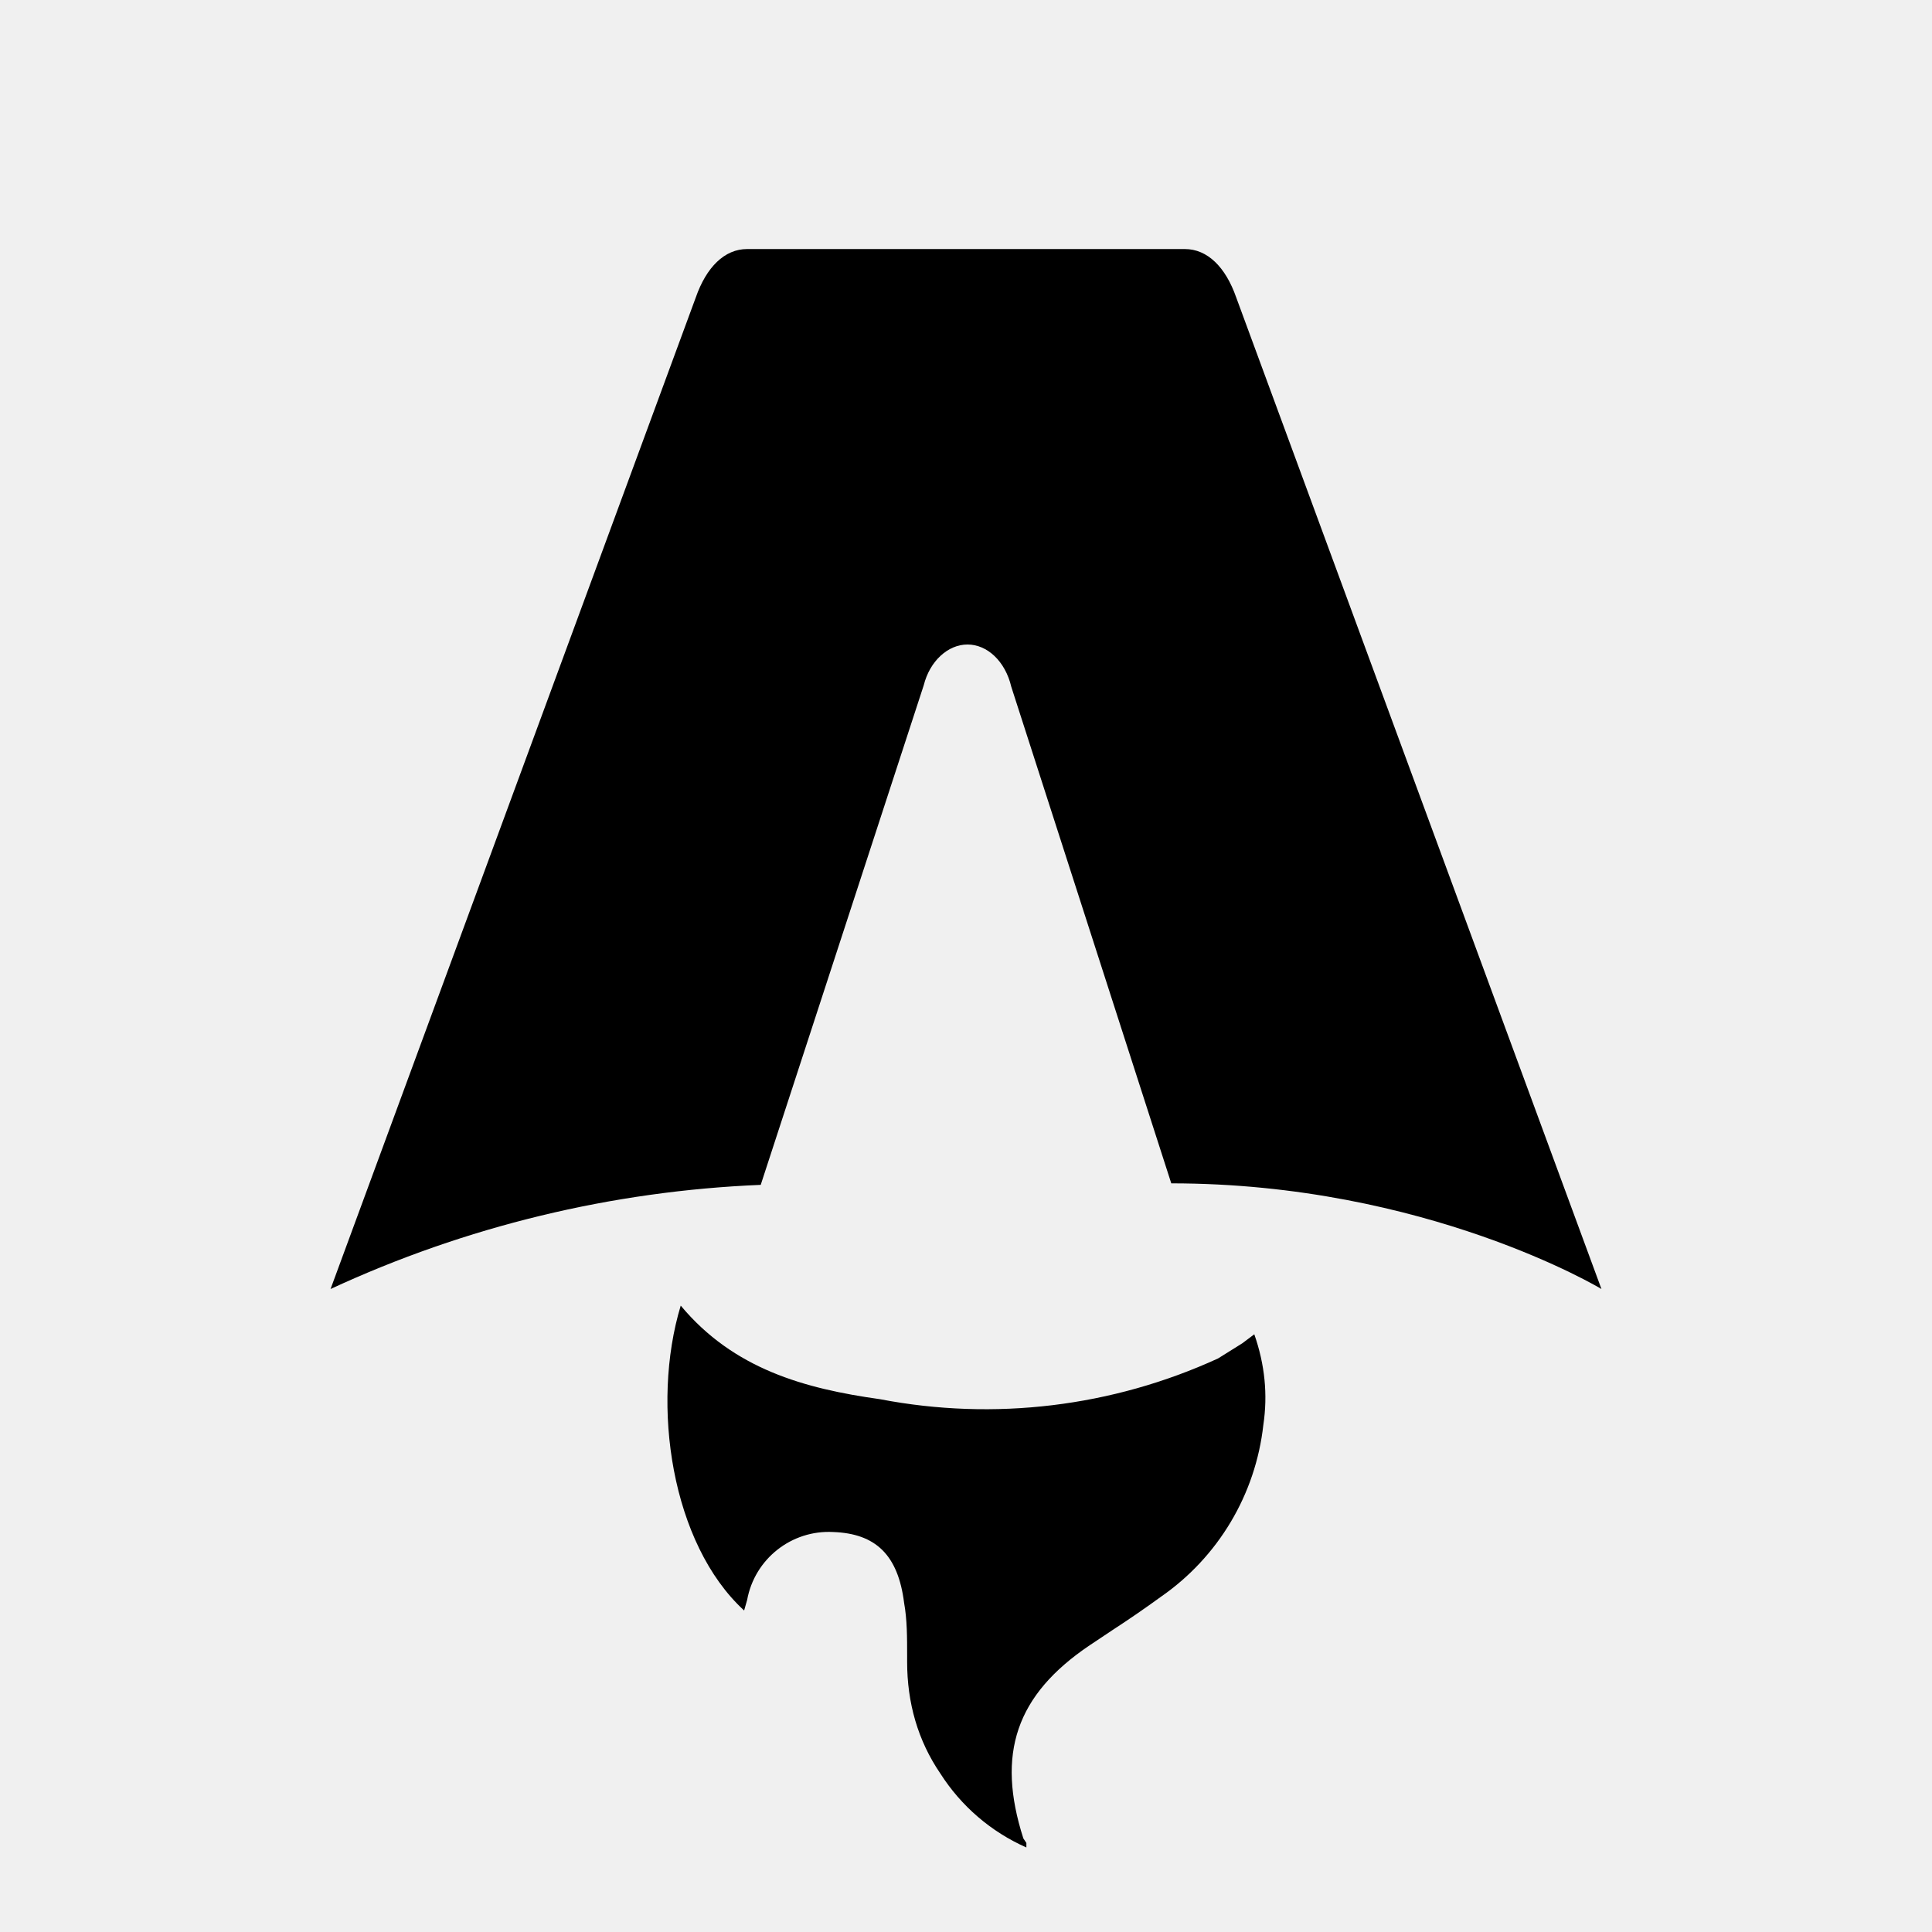
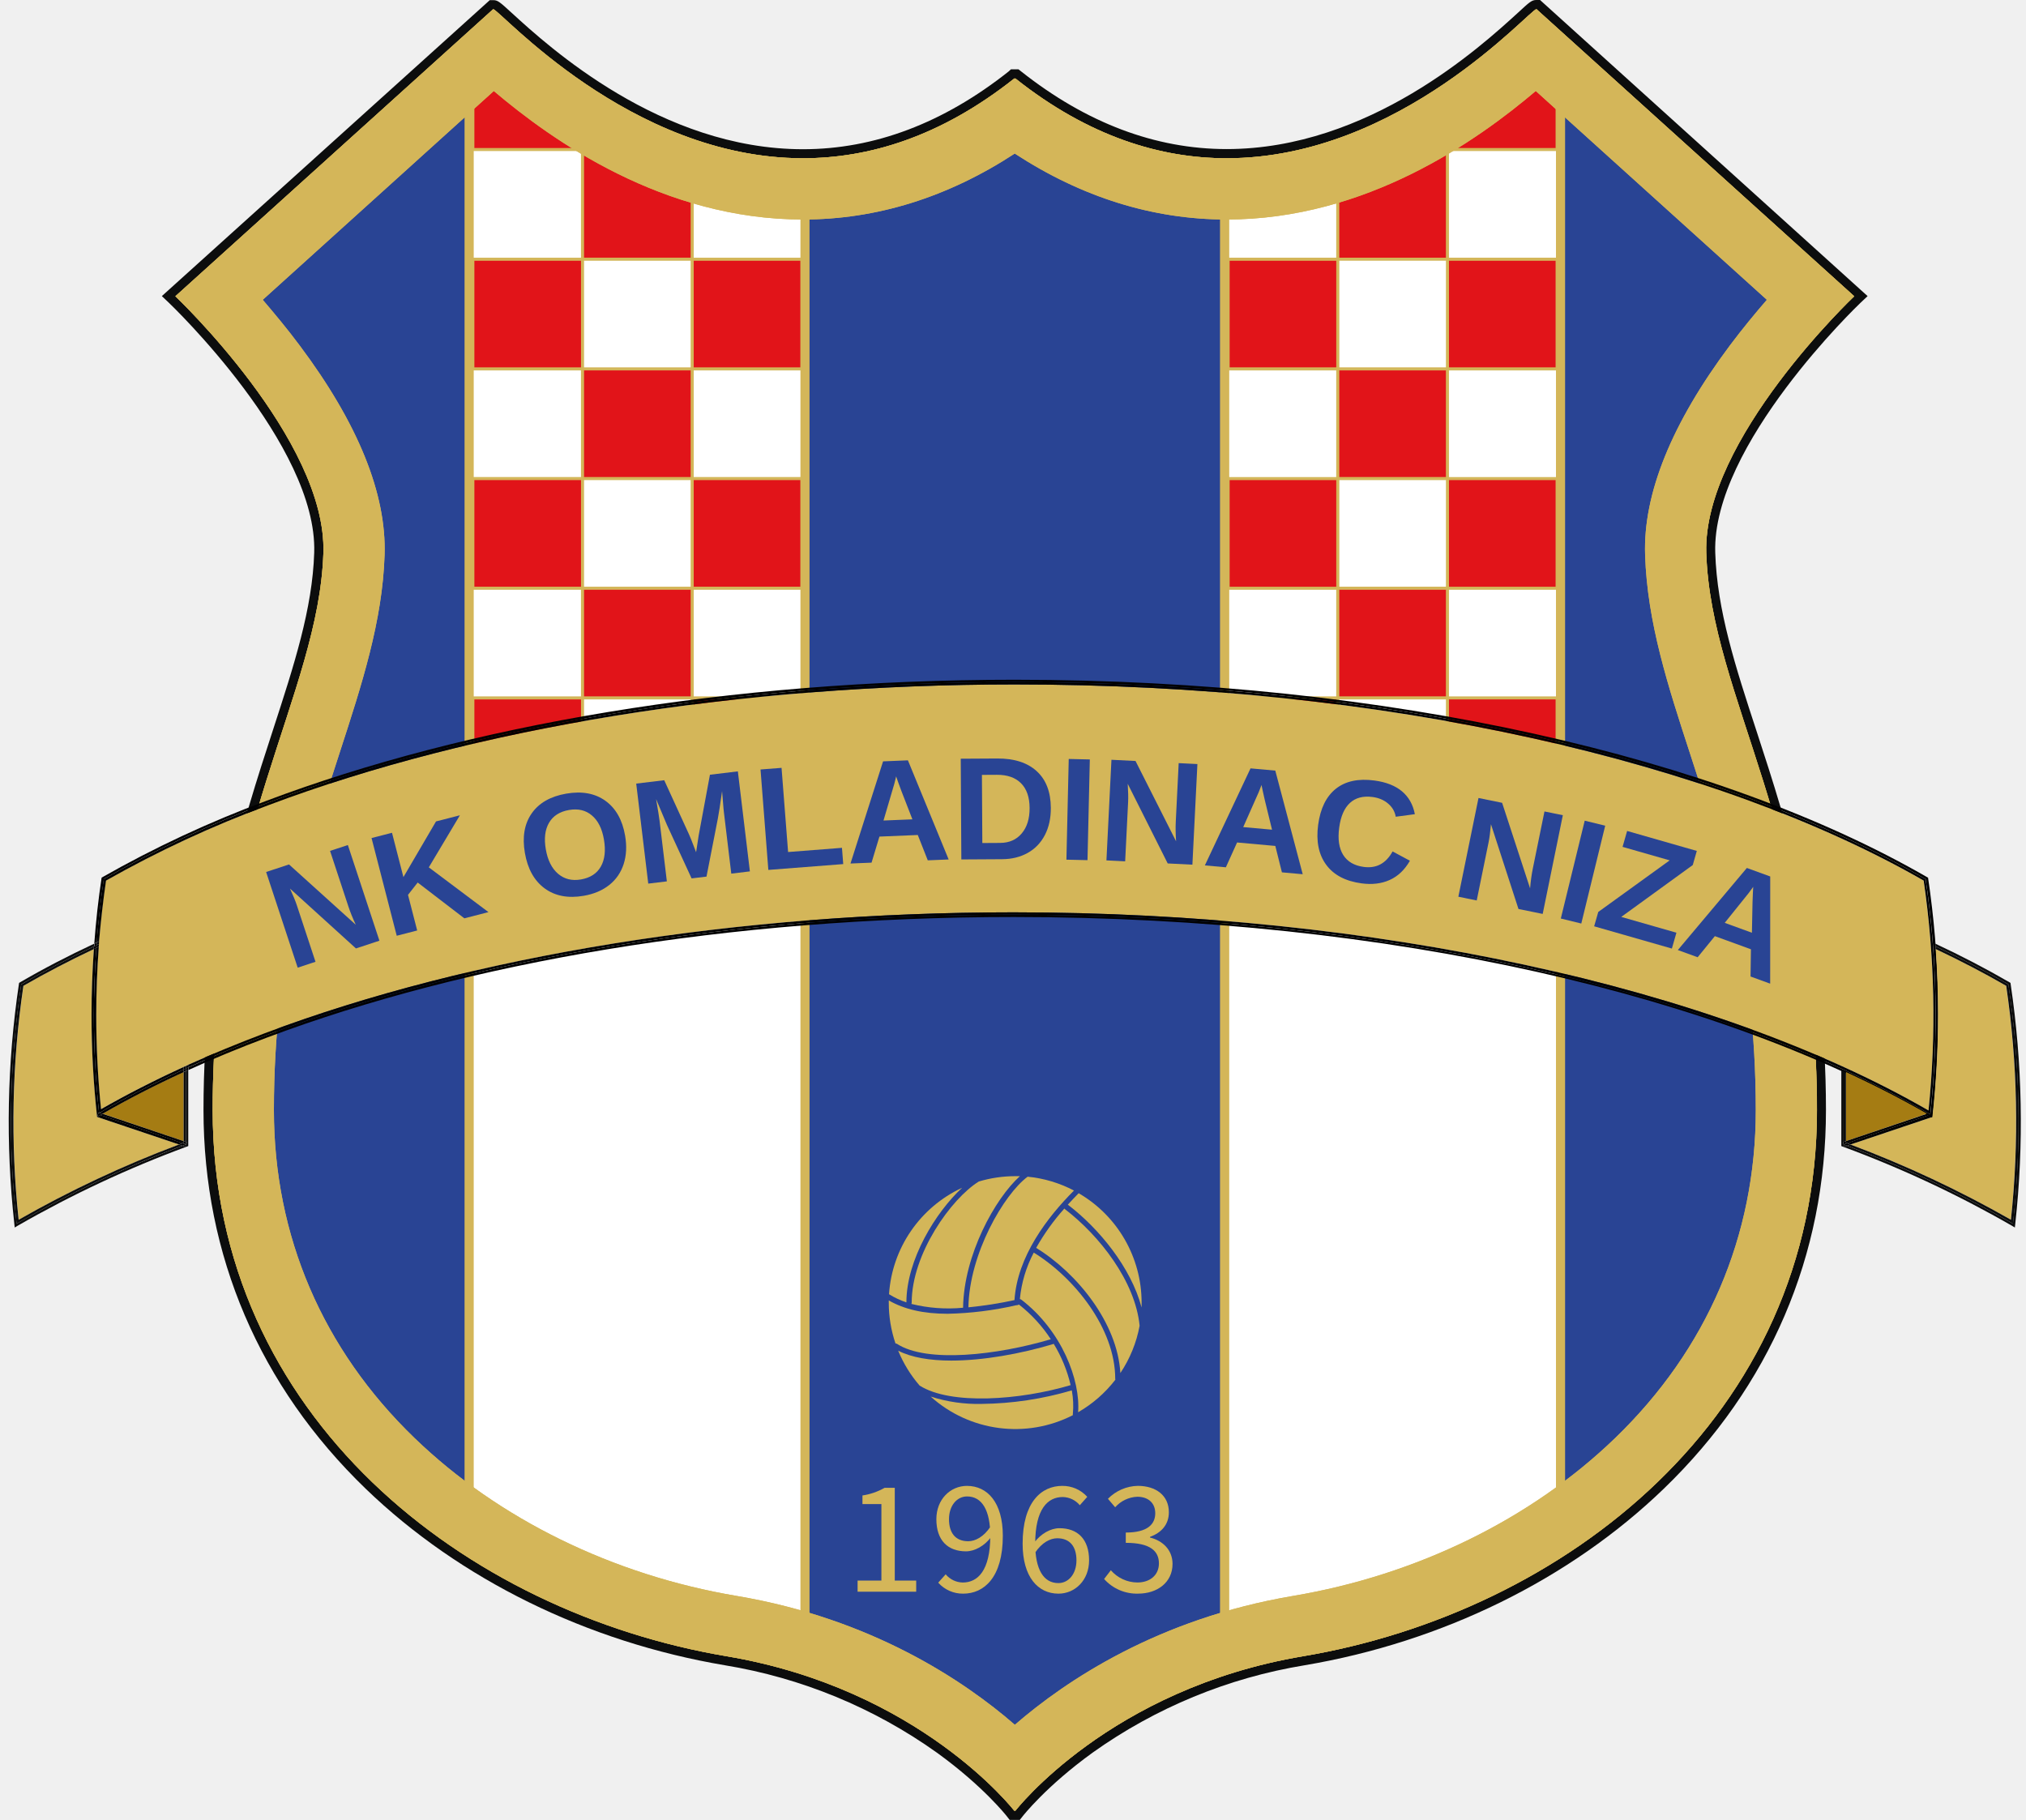
- <svg xmlns="http://www.w3.org/2000/svg" fill="none" viewBox="0 0 128 128">
-   <path d="M50.4 78.5a75.1 75.1 0 0 0-28.5 6.9l24.2-65.7c.7-2 1.9-3.2 3.4-3.2h29c1.5 0 2.7 1.2 3.4 3.2l24.2 65.7s-11.6-7-28.5-7L67 45.5c-.4-1.7-1.6-2.8-2.9-2.8-1.3 0-2.5 1.1-2.9 2.7L50.4 78.5Zm-1.1 28.2Zm-4.2-20.2c-2 6.6-.6 15.8 4.2 20.2a17.5 17.5 0 0 1 .2-.7 5.5 5.5 0 0 1 5.7-4.5c2.8.1 4.3 1.5 4.7 4.7.2 1.1.2 2.3.2 3.5v.4c0 2.7.7 5.2 2.2 7.4a13 13 0 0 0 5.7 4.9v-.3l-.2-.3c-1.8-5.6-.5-9.5 4.4-12.8l1.5-1a73 73 0 0 0 3.2-2.2 16 16 0 0 0 6.8-11.4c.3-2 .1-4-.6-6l-.8.6-1.6 1a37 37 0 0 1-22.4 2.7c-5-.7-9.7-2-13.2-6.2Z" />
-   <style>
-         path { fill: #000; }
-         @media (prefers-color-scheme: dark) {
-             path { fill: #FFF; }
-         }
-     </style>
+ <svg xmlns="http://www.w3.org/2000/svg" id="Layer_1" data-name="Layer 1" viewBox="0 0 662.07 594.76">
+   <defs>
+     <style>.cls-1{fill:#d4b659;}.cls-2{fill:#0c0d0d;}.cls-3,.cls-7,.cls-9{fill:#294494;}.cls-3{stroke:#fff;}.cls-3,.cls-5{stroke-miterlimit:10;}.cls-4{fill:#fff;}.cls-5{fill:#e11419;stroke:#d3b659;}.cls-6{fill:#010101;}.cls-8{fill:#a57c13;}.cls-9{font-size:47.84px;font-family:Arial-BoldMT, Arial;font-weight:700;}.cls-10{fill:#d3b659;}</style>
+   </defs>
+   <path class="cls-1" d="M410.09,706.91l-.45-.59c-.3-.39-31.17-39.5-93.06-49.92-44.71-7.54-86.13-27.89-116.61-57.3-34.39-33.18-52.57-75.61-52.57-122.68,0-54.25,12.55-92.81,22.64-123.81,7-21.33,13-39.76,13.54-58.31,1.15-35.87-47.42-82.28-47.91-82.75l-1.17-1.11L240,115.15h.56c.94,0,1.57.58,5,3.76,12.16,11.12,49.14,45,96.23,45,23.64,0,46.56-8.66,68.12-25.73l.41-.33h1.43l.41.33c21.56,17.07,44.48,25.73,68.12,25.73,47.07,0,84.06-33.84,96.21-45,3.49-3.18,4.11-3.76,5-3.76h.58l105.46,95.3-1.18,1.11c-.49.47-49,46.88-47.9,82.75.6,19,6.65,37.54,13.66,59,10,30.75,22.52,69,22.52,123.12,0,47.07-18.18,89.5-52.57,122.68-30.49,29.41-71.9,49.76-116.62,57.3-61.95,10.43-92.75,49.53-93,49.92l-.45.59Z" transform="translate(-79.4 -113.64)" />
+   <path class="cls-2" d="M581.51,116.64h0l103.83,93.82S635.79,257.37,637,294.34c1.51,47.28,36.18,91.29,36.18,182.08,0,100.58-83,164.19-167.93,178.5-63.25,10.65-94,50.48-94,50.48h-.39s-30.75-39.83-94-50.48C231.88,640.61,148.9,577,148.9,476.42c0-90.7,34.7-135.67,36.18-182.08,1.18-37-48.38-83.88-48.38-83.88l103.83-93.82h0c2.07,0,44.46,48.72,101.24,48.72,21.43,0,44.9-6.93,69.05-26.06h.39c24.14,19.12,47.62,26.06,69,26.06,56.78,0,99.16-48.72,101.24-48.72m1.16-3h-1.16c-1.5,0-2.19.64-6,4.16-12.05,11-48.71,44.56-95.2,44.56-23.29,0-45.9-8.55-67.19-25.41l-.82-.65h-2.48L409,137c-21.28,16.86-43.89,25.41-67.18,25.41-46.5,0-83.17-33.55-95.21-44.57-3.84-3.51-4.54-4.15-6-4.15h-1.16l-.86.78L134.69,208.24l-2.4,2.17,2.35,2.23c.49.46,48.56,46.42,47.44,81.61-.58,18.34-6.55,36.67-13.46,57.9-10.13,31.09-22.72,69.79-22.72,124.27,0,47.49,18.33,90.28,53,123.76,30.71,29.62,72.4,50.11,117.41,57.7a165.41,165.41,0,0,1,69.26,28.56c15.13,10.92,22.79,20.7,22.86,20.8l.9,1.16h3.34l.91-1.16c.07-.1,7.72-9.88,22.86-20.8a165.42,165.42,0,0,1,69.25-28.56c45-7.59,86.71-28.08,117.41-57.7,34.69-33.48,53-76.27,53-123.76,0-54.34-12.53-92.73-22.6-123.58-7-21.35-13-39.79-13.58-58.59-1.13-35.22,46.95-81.15,47.43-81.61l2.36-2.23-2.41-2.17L583.53,114.42l-.86-.78Z" transform="translate(-79.4 -113.64)" />
+   <polygon class="cls-3" points="68.88 94.83 163.02 13.03 228.61 60.1 294.97 53.93 335.87 39.27 356.7 53.93 410.72 59.33 467.05 40.04 503.31 13.03 594.37 94.83 558.1 143.44 547.3 182.02 567.36 249.15 586.65 347.92 580.48 413.51 543.44 468.3 497.14 511.51 440.81 529.26 386.03 543.92 335.1 575.56 321.21 568.61 283.4 547.01 213.95 528.49 147.59 499.17 103.61 455.18 76.6 383.42 78.14 321.69 88.94 271.53 106.69 216.75 115.18 174.3 93.57 126.46 68.88 94.83" />
+   <path class="cls-4" d="M302.28,636.56l-.13,0L258,625.25l-25.33-15.64V133l57.37,30.42a1.23,1.23,0,0,0,.49.16l51.9,7.58V650.76Z" transform="translate(-79.4 -113.64)" />
+   <path class="cls-1" d="M234.18,135.52l55.17,29.25a3,3,0,0,0,1,.32l50.62,7.39V648.64l-38.16-13.49-.26-.08-43.91-11.21-24.43-15.09V135.52m-3-5V610.44l26.24,16.21L301.78,638l42.16,14.9v-483l-53.19-7.77-59.57-31.59Z" transform="translate(-79.4 -113.64)" />
+   <path class="cls-4" d="M479.6,171.18l51.91-7.58a1.28,1.28,0,0,0,.51-.17l57.35-31.89V609.61L564,625.26l-40.68,11.8L479.6,650.84Z" transform="translate(-79.4 -113.64)" />
+   <path class="cls-1" d="M587.87,134.09V608.77L563.4,623.88l-40.48,11.74-.07,0L481.1,648.79V172.48l50.63-7.39a2.81,2.81,0,0,0,1-.35l55.12-30.65m3-5.1-59.58,33.13-53.19,7.77v483l45.65-14.38,40.88-11.85,26.24-16.21V129Z" transform="translate(-79.4 -113.64)" />
+   <path class="cls-4" d="M244.45,393c-1.94-13.49,4.31-22.74,14.89-24.26s19.17,5.63,21.1,19.1-4.27,23-14.84,24.56S246.38,406.5,244.45,393Zm30.46-4.37c-1.5-10.49-7.38-16.25-14.9-15.17s-11.53,8.26-10,18.75,7.42,16.55,14.94,15.48S276.41,399.13,274.91,388.64Z" transform="translate(-79.4 -113.64)" />
+   <path class="cls-4" d="M294.58,375.75l4.37-.5,1,4.48.17,0c2.4-3.27,5.4-6,9.13-6.43,4.78-.56,7.61,1.44,9.33,5,2.84-3.89,5.83-6.71,9.63-7.15,6.44-.74,10,3.16,10.94,11.14l2.29,19.83-5.3.61-2.21-19.15c-.67-5.83-2.8-8.11-6.78-7.65-2.43.28-4.77,2.16-7.29,5.71l2.61,22.67-5.29.61L315,385.71c-.68-5.83-2.81-8.11-6.79-7.65-2.34.27-4.76,2.16-7.29,5.71l2.62,22.67-5.3.61Z" transform="translate(-79.4 -113.64)" />
+   <path class="cls-4" d="M357.17,394.42l-3.24-39.72,5.31-.43,3.27,40.1c.13,1.63.89,2.22,1.67,2.15a4.23,4.23,0,0,0,1.15-.22l1.05,4a8.53,8.53,0,0,1-3,.74C359.38,401.37,357.54,399,357.17,394.42Z" transform="translate(-79.4 -113.64)" />
+   <path class="cls-4" d="M377.9,390.92c-.26-6.86,5.53-10.51,18.9-12.47-.17-4.05-1.66-7.91-6.8-7.71-3.64.13-6.86,2-9.26,3.72l-2.23-3.57a23.06,23.06,0,0,1,12.22-4.57c7.68-.29,11.12,4.69,11.42,12.53l.72,19.32-4.4.16-.59-3.74h-.18c-2.91,2.61-6.33,4.79-10.24,4.93C382.19,399.72,378.11,396.6,377.9,390.92Zm19.35-.23-.32-8.75c-10.51,1.67-14,4.38-13.83,8.41.14,3.58,2.62,4.94,5.71,4.82S394.31,393.49,397.25,390.69Z" transform="translate(-79.4 -113.64)" />
+   <path class="cls-4" d="M416.92,382.53c.52-10.21,7.29-16.22,14.46-15.85,3.66.19,6,1.69,8.63,4.1l.05-5.41.63-12.12,5.32.27-2.37,46.11-4.4-.22-.26-3.74h-.17c-2.58,2.32-6,4.19-9.78,4C421.17,399.26,416.38,393,416.92,382.53Zm21.81,8.83.85-16.49c-2.57-2.53-4.94-3.53-7.51-3.67-5-.25-9.28,4.39-9.65,11.56-.39,7.55,2.5,12.2,8,12.48C433.35,395.39,435.94,394.1,438.73,391.36Z" transform="translate(-79.4 -113.64)" />
+   <path class="cls-4" d="M463.08,369.64l5.31.47-2.75,31.39-5.31-.47Zm-.1-10a3.69,3.69,0,0,1,7.33.65,3.69,3.69,0,0,1-7.33-.65Z" transform="translate(-79.4 -113.64)" />
+   <path class="cls-4" d="M485.86,371.76l4.38.48-.05,4.56.18,0c3.3-2.6,6.79-4.6,11.08-4.13,6.6.73,9.1,5.31,8.22,13.3l-2.19,19.84-5.3-.58,2.11-19.16c.64-5.83-.84-8.52-5-9-3.2-.35-5.6,1-9.09,3.87l-2.5,22.68-5.3-.59Z" transform="translate(-79.4 -113.64)" />
+   <path class="cls-4" d="M523,399.48c.89-6.81,7.2-9.45,20.71-9.18.5-4-.33-8.06-5.43-8.73-3.61-.46-7.09.83-9.75,2.15l-1.6-3.9a23.14,23.14,0,0,1,12.8-2.49c7.62,1,10.19,6.48,9.19,14.26l-2.49,19.17-4.37-.56,0-3.8-.18,0c-3.29,2.09-7,3.67-10.91,3.17C525.78,408.87,522.27,405.11,523,399.48Zm19.13,3,1.13-8.68c-10.64-.1-14.51,2-15,6-.46,3.55,1.76,5.3,4.83,5.7S538.76,404.73,542.13,402.45Z" transform="translate(-79.4 -113.64)" />
+   <path class="cls-4" d="M562.44,397.1c1.49-10.41,9.39-15.4,17.36-14.25a13.24,13.24,0,0,1,8.6,5l-3.2,3.1a9.11,9.11,0,0,0-5.79-3.64c-5.65-.81-10.49,3.46-11.52,10.6s2.2,12.5,7.94,13.32a11.33,11.33,0,0,0,7.77-2.06l1.78,3.87a15.36,15.36,0,0,1-10.66,2.51C566.42,414.33,561,407.43,562.44,397.1Z" transform="translate(-79.4 -113.64)" />
+   <polygon class="cls-5" points="190.36 48.87 154.52 48.87 154.52 13.03 190.36 28.78 190.36 48.87" />
+   <rect class="cls-5" x="226.2" y="84.72" width="35.84" height="35.84" />
+   <rect class="cls-5" x="154.52" y="84.72" width="35.84" height="35.84" />
+   <rect class="cls-5" x="154.52" y="156.4" width="35.84" height="35.84" />
+   <rect class="cls-5" x="226.2" y="156.4" width="35.84" height="35.84" />
+   <rect class="cls-5" x="154.52" y="228.09" width="35.84" height="35.84" />
+   <rect class="cls-5" x="226.2" y="228.09" width="35.84" height="35.84" />
+   <rect class="cls-5" x="190.36" y="48.87" width="35.84" height="35.84" />
+   <rect class="cls-5" x="190.36" y="120.56" width="35.84" height="35.84" />
+   <rect class="cls-5" x="190.36" y="192.24" width="35.84" height="35.84" />
+   <rect class="cls-5" x="190.36" y="263.93" width="35.84" height="35.84" />
+   <polygon class="cls-5" points="473.01 48.87 508.85 48.87 508.85 13.03 473.01 28.78 473.01 48.87" />
+   <rect class="cls-5" x="480.72" y="198.36" width="35.84" height="35.84" transform="translate(917.89 318.92) rotate(-180)" />
+   <rect class="cls-5" x="552.41" y="198.36" width="35.84" height="35.84" transform="translate(1061.26 318.92) rotate(-180)" />
+   <rect class="cls-5" x="552.41" y="270.04" width="35.84" height="35.84" transform="translate(1061.26 462.29) rotate(-180)" />
+   <rect class="cls-5" x="480.72" y="270.04" width="35.84" height="35.84" transform="translate(917.89 462.29) rotate(-180)" />
+   <rect class="cls-5" x="552.41" y="341.73" width="35.84" height="35.84" transform="translate(1061.26 605.66) rotate(-180)" />
+   <rect class="cls-5" x="480.72" y="341.73" width="35.84" height="35.84" transform="translate(917.89 605.66) rotate(-180)" />
+   <rect class="cls-5" x="516.57" y="162.52" width="35.84" height="35.84" transform="translate(989.57 247.23) rotate(-180)" />
+   <rect class="cls-5" x="516.57" y="234.2" width="35.84" height="35.84" transform="translate(989.57 390.6) rotate(-180)" />
+   <rect class="cls-5" x="516.57" y="305.89" width="35.84" height="35.84" transform="translate(989.57 533.97) rotate(-180)" />
+   <rect class="cls-5" x="516.57" y="377.57" width="35.84" height="35.84" transform="translate(989.57 677.34) rotate(-180)" />
+   <path class="cls-1" d="M581.28,143.38l75.51,68.24C653,216,648.86,221,644.7,226.55,625.67,252,616.34,275,617,295c.7,22.08,7.51,42.93,14.71,65,10.06,30.83,21.46,65.76,21.46,116.45,0,41.1-15.91,78.17-46,107.21-27.39,26.43-64.78,44.75-105.26,51.56-44,7.42-74.16,27.63-90.87,42.11-16.7-14.48-46.84-34.69-90.87-42.11-40.48-6.81-77.86-25.13-105.26-51.56-30.09-29-46-66.11-46-107.21,0-50.83,11.47-86.07,21.59-117.15,7.14-21.94,13.89-42.67,14.58-64.29.64-20-8.69-43-27.73-68.43C173.19,221,169,216,165.26,211.62l75.51-68.24c19,16.11,55.32,42,101,42,24.08,0,47.31-7.24,69.24-21.56,21.93,14.32,45.17,21.56,69.25,21.56,45.69,0,82-25.88,101-42m.23-26.74c-2.08,0-44.46,48.72-101.24,48.72-21.43,0-44.91-6.94-69-26.06h-.39c-24.15,19.13-47.62,26.06-69.05,26.06-56.78,0-99.17-48.72-101.24-48.72h0L136.71,210.46s49.55,46.91,48.37,83.88c-1.48,46.41-36.18,91.38-36.18,182.08,0,100.58,83,164.19,167.93,178.5,63.25,10.65,94,50.49,94,50.49h.39s30.75-39.84,94-50.49c84.95-14.31,167.93-77.92,167.93-178.5,0-90.79-34.67-134.8-36.18-182.08-1.18-37,48.37-83.88,48.37-83.88L581.51,116.64Z" transform="translate(-79.4 -113.64)" />
+   <path class="cls-1" d="M581.28,143.38l75.51,68.24C653,216,648.86,221,644.7,226.55,625.67,252,616.34,275,617,295c.7,22.08,7.51,42.93,14.71,65,10.06,30.83,21.46,65.76,21.46,116.45,0,41.1-15.91,78.17-46,107.21-27.39,26.43-64.78,44.75-105.26,51.56-44,7.42-74.16,27.63-90.87,42.11-16.7-14.48-46.84-34.69-90.87-42.11-40.48-6.81-77.86-25.13-105.26-51.56-30.09-29-46-66.11-46-107.21,0-50.83,11.47-86.07,21.59-117.15,7.14-21.94,13.89-42.67,14.58-64.29.64-20-8.69-43-27.73-68.43C173.19,221,169,216,165.26,211.62l75.51-68.24c19,16.11,55.32,42,101,42,24.08,0,47.31-7.24,69.24-21.56,21.93,14.32,45.17,21.56,69.25,21.56,45.69,0,82-25.88,101-42m.23-26.74c-2.08,0-44.46,48.72-101.24,48.72-21.43,0-44.91-6.94-69-26.06h-.39c-24.15,19.13-47.62,26.06-69.05,26.06-56.78,0-99.17-48.72-101.24-48.72h0L136.71,210.46s49.55,46.91,48.37,83.88c-1.48,46.41-36.18,91.38-36.18,182.08,0,100.58,83,164.19,167.93,178.5,63.25,10.65,94,50.49,94,50.49h.39s30.75-39.84,94-50.49c84.95-14.31,167.93-77.92,167.93-178.5,0-90.79-34.67-134.8-36.18-182.08-1.18-37,48.37-83.88,48.37-83.88L581.51,116.64Z" transform="translate(-79.4 -113.64)" />
+   <circle class="cls-4" cx="331.62" cy="399.24" r="55.17" />
+   <path class="cls-1" d="M359.65,630.19h7.78v-25h-6.19v-2.81a20.82,20.82,0,0,0,7.22-2.49h3.34v30.3h7v3.64H359.65Z" transform="translate(-79.4 -113.64)" />
+   <path class="cls-1" d="M386,630.88l2.43-2.73a7.44,7.44,0,0,0,5.58,2.68c4.9,0,9-3.88,9-15.26,0-8.35-2.71-12.87-7.58-12.87-3.33,0-5.91,3-5.91,7.44s2.08,7.2,6.28,7.2c2.21,0,5-1.32,7.3-4.8l.16,3.46c-2.14,2.85-5.31,4.64-8.19,4.64-5.88,0-9.68-3.53-9.68-10.5,0-6.5,4.58-10.89,10-10.89,6.69,0,11.72,5.42,11.72,16.32,0,13.65-6.17,18.9-12.94,18.9A10.74,10.74,0,0,1,386,630.88Z" transform="translate(-79.4 -113.64)" />
+   <path class="cls-1" d="M413.58,618.15c0-13.65,6.17-18.9,12.94-18.9a10.81,10.81,0,0,1,8.18,3.58l-2.43,2.74a7.44,7.44,0,0,0-5.58-2.68c-4.88,0-9,3.87-9,15.26,0,8.34,2.7,12.87,7.57,12.87,3.33,0,5.91-3,5.91-7.44s-2.08-7.21-6.28-7.21c-2.21,0-5,1.32-7.3,4.81l-.16-3.46c2.14-2.85,5.31-4.64,8.19-4.64,5.88,0,9.68,3.53,9.68,10.5,0,6.5-4.58,10.89-10,10.89C418.61,634.47,413.58,629.05,413.58,618.15Z" transform="translate(-79.4 -113.64)" />
+   <path class="cls-1" d="M440.21,629.68l2.2-2.86a11.57,11.57,0,0,0,8.66,4c4.13,0,7.05-2.41,7.05-6.23,0-4-2.77-6.73-10.83-6.73v-3.36c7.19,0,9.63-2.77,9.63-6.32,0-3.3-2.26-5.38-5.86-5.38a10.23,10.23,0,0,0-7.24,3.44l-2.36-2.77a14.07,14.07,0,0,1,9.75-4.23c5.91,0,10.16,3.13,10.16,8.62,0,4.08-2.48,6.7-6.17,8.06v.21c4.1,1,7.37,4,7.37,8.63,0,6.05-5,9.7-11.21,9.7A14.29,14.29,0,0,1,440.21,629.68Z" transform="translate(-79.4 -113.64)" />
+   <path class="cls-6" d="M411,219.27" transform="translate(-79.4 -113.64)" />
+   <rect class="cls-7" x="270.71" y="326.32" width="120.38" height="136.58" />
+   <path class="cls-1" d="M109.31,445.36c0-7.25.27-14.44.77-21.56-8.12,3.85-15.82,7.86-23,12a303.64,303.64,0,0,0-1.56,76.46,363.08,363.08,0,0,1,52.4-24.58l-26.76-9A305.36,305.36,0,0,1,109.31,445.36Z" transform="translate(-79.4 -113.64)" />
+   <path class="cls-8" d="M139.41,486.58V464q-14.1,6.48-26.49,13.61Z" transform="translate(-79.4 -113.64)" />
+   <path class="cls-2" d="M140.18,486.84l.25.09-.25.73h0l-.25.73-.89-.3a360.48,360.48,0,0,0-54.19,25.46,304.24,304.24,0,0,1,1.5-78.21q11.18-6.46,23.79-12.42c0-.3,0-.59.07-.88q-12.87,6-24.25,12.63l-.32.19-.06.37a305.72,305.72,0,0,0-1.5,78.4l.13,1.18,1-.6a361.47,361.47,0,0,1,55.21-25.83l.5-.19V463.33l-.77.35Z" transform="translate(-79.4 -113.64)" />
+   <polygon class="cls-2" points="60.78 374.01 60.78 374.01 60.78 374.01 60.78 374.01" />
+   <path class="cls-2" d="M139.41,486.58l.77.26V463.68l-.77.35Z" transform="translate(-79.4 -113.64)" />
+   <polygon class="cls-2" points="60.78 374.01 60.78 374.01 60.78 374.01 60.78 374.01" />
+   <path class="cls-2" d="M85.49,512.28a303.64,303.64,0,0,1,1.56-76.46c7.21-4.16,14.91-8.17,23-12l.06-.88q-12.6,5.94-23.79,12.42a304.24,304.24,0,0,0-1.5,78.21A360.48,360.48,0,0,1,139,488.09l-1.15-.39A363.08,363.08,0,0,0,85.49,512.28Z" transform="translate(-79.4 -113.64)" />
+   <path class="cls-1" d="M708,401.43C674.3,382,630.15,366,580.27,354.91,527.6,343.25,470.66,337.33,411,337.33c-89.81,0-176.47,14-244,39.48a364.1,364.1,0,0,0-53,24.62c-1,6.56-1.7,13.19-2.23,19.85,0,.29,0,.58-.07.88s0,.59-.07.89c-.55,7.42-.83,14.88-.83,22.31a304.44,304.44,0,0,0,1.57,30.78c8.38-4.81,17.4-9.42,27-13.8l.77-.36.77-.35q11.93-5.38,25-10.3c67.82-25.49,154.73-39.53,244.72-39.53,117.21,0,228.7,24.18,299,64.76A304.46,304.46,0,0,0,708,401.43Z" transform="translate(-79.4 -113.64)" />
+   <path class="cls-6" d="M709.41,400.46C641.61,361.21,533.2,335.79,411,335.79c-93.63,0-179.17,14.93-244.55,39.57a365,365,0,0,0-53.84,25.1Q111,411.14,110.21,422l.81-.39c.54-6.94,1.31-13.86,2.32-20.71a364.54,364.54,0,0,1,53.4-24.85C234.36,350.6,321.11,336.56,411,336.56c59.69,0,116.69,5.92,169.42,17.6,50.12,11.1,94.46,27.27,128.26,46.78a304.81,304.81,0,0,1,1.53,76.89C640.15,437,528.29,412.57,410.64,412.57c-89.9,0-176.71,14-244.45,39.49Q153,457,141,462.48v.85q12.17-5.54,25.52-10.55c65.33-24.56,150.72-39.44,244.17-39.44,123.29,0,232.56,25.89,300.23,65.75a304.7,304.7,0,0,0-1.46-78.63Z" transform="translate(-79.4 -113.64)" />
+   <path class="cls-6" d="M111.13,478.67l.51-1.46.12,0a306.15,306.15,0,0,1-1.68-31.89q0-11,.8-21.94l-.8.38c-.5,7.12-.77,14.31-.77,21.56A305.36,305.36,0,0,0,111.13,478.67Z" transform="translate(-79.4 -113.64)" />
+   <path class="cls-6" d="M112.92,477.64q12.38-7.12,26.49-13.61v-.84c-9.78,4.48-19,9.2-27.47,14.12Z" transform="translate(-79.4 -113.64)" />
+   <path class="cls-6" d="M140.18,462.83v.85l.77-.35v-.85Z" transform="translate(-79.4 -113.64)" />
+   <path class="cls-6" d="M111,422.54c0-.3,0-.59.07-.89l-.81.39c0,.29,0,.58-.07.88Z" transform="translate(-79.4 -113.64)" />
+   <path class="cls-6" d="M110.88,423.42c0-.29,0-.59.07-.88l-.81.38-.06.88Z" transform="translate(-79.4 -113.64)" />
+   <path class="cls-6" d="M139.41,464l.77-.35v-.85l-.77.36Z" transform="translate(-79.4 -113.64)" />
+   <path class="cls-6" d="M114.05,401.43a364.1,364.1,0,0,1,53-24.62c67.54-25.46,154.2-39.48,244-39.48,59.64,0,116.58,5.92,169.25,17.58,49.88,11,94,27.13,127.73,46.52a304.46,304.46,0,0,1,1.59,75.13c-70.25-40.58-181.74-64.76-299-64.76-90,0-176.9,14-244.72,39.53q-13,4.91-25,10.3v.85q12-5.46,25.24-10.42c67.74-25.47,154.55-39.49,244.45-39.49,117.65,0,229.51,24.38,299.59,65.26a304.81,304.81,0,0,0-1.53-76.89c-33.8-19.51-78.14-35.68-128.26-46.78-52.73-11.68-109.73-17.6-169.42-17.6-89.91,0-176.66,14-244.28,39.53a364.54,364.54,0,0,0-53.4,24.85c-1,6.85-1.78,13.77-2.32,20.71l.8-.37C112.35,414.62,113.09,408,114.05,401.43Z" transform="translate(-79.4 -113.64)" />
+   <path class="cls-6" d="M110.85,445.36c0-7.43.28-14.89.83-22.31l-.8.37q-.8,11-.8,21.94a306.15,306.15,0,0,0,1.68,31.89l.18.06c8.51-4.92,17.69-9.64,27.47-14.12v-.85c-9.59,4.38-18.61,9-27,13.8A304.44,304.44,0,0,1,110.85,445.36Z" transform="translate(-79.4 -113.64)" />
+   <path class="cls-6" d="M140.18,462v.85l.77-.35v-.85Z" transform="translate(-79.4 -113.64)" />
+   <path class="cls-6" d="M111.75,422.16c0-.3,0-.59.07-.88l-.8.37c0,.3,0,.59-.07.89Z" transform="translate(-79.4 -113.64)" />
+   <path class="cls-6" d="M111.68,423.05c0-.3,0-.6.07-.89l-.8.38c0,.29,0,.59-.07.88Z" transform="translate(-79.4 -113.64)" />
+   <path class="cls-6" d="M139.41,462.34v.85l.77-.36V462Z" transform="translate(-79.4 -113.64)" />
+   <path class="cls-6" d="M111.13,478.67l26.76,9,1.14-.44-26.84-9.2Z" transform="translate(-79.4 -113.64)" />
+   <path class="cls-6" d="M112.19,478.06l26.84,9.2.38-.14v-.54l-26.49-8.94Z" transform="translate(-79.4 -113.64)" />
+   <polygon class="cls-6" points="61.03 373.28 60.78 373.2 60.78 374.01 61.03 373.28" />
+   <path class="cls-6" d="M139.93,488.39l.25-.73-1.14.43Z" transform="translate(-79.4 -113.64)" />
+   <path class="cls-6" d="M139,487.26l-1.14.44,1.15.39,1.14-.43h0Z" transform="translate(-79.4 -113.64)" />
+   <path class="cls-6" d="M139.41,487.12l-.38.14,1.15.4h0v-.82l-.77-.26Z" transform="translate(-79.4 -113.64)" />
+   <path class="cls-1" d="M712.72,445.36q0-10.87-.76-21.56,12.18,5.77,23,12a304.39,304.39,0,0,1,1.57,76.46,363.72,363.72,0,0,0-52.41-24.58l26.76-9A305.36,305.36,0,0,0,712.72,445.36Z" transform="translate(-79.4 -113.64)" />
+   <path class="cls-8" d="M682.63,486.58V464q14.08,6.48,26.49,13.61Z" transform="translate(-79.4 -113.64)" />
+   <path class="cls-2" d="M681.86,486.84l-.25.09.25.73h0l.25.73.88-.3a361.08,361.08,0,0,1,54.2,25.46,305.47,305.47,0,0,0-1.5-78.21q-11.18-6.46-23.79-12.42c0-.3,0-.59-.07-.88,8.57,4,16.68,8.25,24.25,12.63l.32.19.05.37a306.42,306.42,0,0,1,1.51,78.4l-.13,1.18-1-.6a361.47,361.47,0,0,0-55.21-25.83l-.5-.19V463.33l.77.35Z" transform="translate(-79.4 -113.64)" />
+   <polygon class="cls-2" points="603.05 374.01 603.05 374.01 603.05 374.01 603.05 374.01" />
+   <path class="cls-2" d="M682.63,486.58l-.77.26V463.68l.77.35Z" transform="translate(-79.4 -113.64)" />
+   <polygon class="cls-2" points="603.05 374.01 603.05 374.01 603.05 374.01 603.05 374.01" />
+   <path class="cls-2" d="M736.55,512.28A304.39,304.39,0,0,0,735,435.82q-10.82-6.24-23-12c0-.29,0-.59-.06-.88q12.58,5.94,23.79,12.42a305.47,305.47,0,0,1,1.5,78.21A361.08,361.08,0,0,0,683,488.09l1.15-.39A363.72,363.72,0,0,1,736.55,512.28Z" transform="translate(-79.4 -113.64)" />
+   <path class="cls-6" d="M710.9,478.67l-26.76,9-1.14-.44,26.84-9.2Z" transform="translate(-79.4 -113.64)" />
+   <path class="cls-6" d="M709.84,478.06,683,487.26l-.37-.14v-.54l26.49-8.94Z" transform="translate(-79.4 -113.64)" />
+   <polygon class="cls-6" points="602.21 373.28 602.46 373.2 602.46 374.01 602.21 373.28" />
+   <path class="cls-6" d="M682.11,488.39l-.25-.73,1.13.43Z" transform="translate(-79.4 -113.64)" />
+   <path class="cls-6" d="M683,487.26l1.14.44-1.15.39-1.13-.43h0Z" transform="translate(-79.4 -113.64)" />
+   <path class="cls-6" d="M111.13,478.67l1.06-.61-.59-.2.59.2.73-.42-1-.33-.17.09s0-.1,0-.15l-.12,0Z" transform="translate(-79.4 -113.64)" />
+   <path class="cls-6" d="M111.94,477.31l-.18-.06c0,.05,0,.1,0,.15Z" transform="translate(-79.4 -113.64)" />
+   <text class="cls-9" transform="translate(94.24 317.25) rotate(-18.26)">N</text>
+   <text class="cls-9" transform="matrix(0.97, -0.25, 0.25, 0.97, 126.54, 306.62)">K</text>
+   <text class="cls-9" transform="translate(159.76 298.38) rotate(-11.99)"> </text>
+   <text class="cls-9" transform="translate(172.42 295.46) rotate(-9.82)">O</text>
+   <text class="cls-9" transform="translate(208.66 289.16) rotate(-6.86)">M</text>
+   <text class="cls-9" transform="translate(247.89 284.55) rotate(-4.45)">L</text>
+   <text class="cls-9" transform="translate(276.74 282.26) rotate(-2.36)">A</text>
+   <text class="cls-9" transform="translate(310.95 280.9) rotate(-0.34)">D</text>
+   <text class="cls-9" transform="translate(345.29 280.88) rotate(1.32)">I</text>
+   <text class="cls-9" transform="translate(358.37 281.03) rotate(2.85)">N</text>
+   <text class="cls-9" transform="translate(392.55 282.72) rotate(5.15)">A</text>
+   <text class="cls-9" transform="translate(426.6 285.77) rotate(7.62)">C</text>
+   <text class="cls-9" transform="translate(460.57 290.48) rotate(9.47)"> </text>
+   <text class="cls-9" transform="matrix(0.98, 0.2, -0.2, 0.98, 473.43, 292.42)">N</text>
+   <text class="cls-9" transform="translate(506.94 299.43) rotate(13.73)">I</text>
+   <text class="cls-9" transform="translate(519.58 302.34) rotate(15.98)">Z</text>
+   <text class="cls-9" transform="translate(547.18 310.08) rotate(20.01)">A</text>
+   <path class="cls-6" d="M682.63,487.12l.37.14-1.14.4h0v-.82l.77-.26Z" transform="translate(-79.4 -113.64)" />
+   <path class="cls-10" d="M445.52,562.37a41.15,41.15,0,0,0,6.29-15.46c-1.41-14.48-13.08-29.43-24.4-38.1a.89.89,0,0,1-.19-.2A73.59,73.59,0,0,0,418,521.47C431.32,529.64,444.57,545.94,445.52,562.37Z" transform="translate(-79.4 -113.64)" />
+   <path class="cls-10" d="M395.86,540.89a128.86,128.86,0,0,0,15.06-2.36c.91-14.28,10.8-27.16,19.44-35.8a41.13,41.13,0,0,0-15.14-4.53C407.43,504,396.18,523.33,395.86,540.89Z" transform="translate(-79.4 -113.64)" />
+   <path class="cls-10" d="M428.34,507.36l.12.07c10.13,7.75,20.53,20.45,24,33.52,0-.53,0-1.06,0-1.6a41.33,41.33,0,0,0-20.57-35.75Q430.16,505.37,428.34,507.36Z" transform="translate(-79.4 -113.64)" />
+   <path class="cls-10" d="M377.33,539.35a.89.89,0,0,1-.11.43,50.42,50.42,0,0,0,16.9,1.25c.24-17.3,10.47-35.72,18.57-43-.5,0-1,0-1.53,0a41.44,41.44,0,0,0-11.91,1.75C390.23,505.38,377.33,523.41,377.33,539.35Z" transform="translate(-79.4 -113.64)" />
+   <path class="cls-10" d="M443.84,564.22c0-16.37-13.28-33-26.62-41.21a40.66,40.66,0,0,0-4.54,15.19.79.79,0,0,1,.47.19l0,0c13.25,10.14,19.37,26.33,18.56,36.8a41.64,41.64,0,0,0,12.17-10.63A.86.86,0,0,1,443.84,564.22Z" transform="translate(-79.4 -113.64)" />
+   <path class="cls-10" d="M375.6,539.28c0-14,9.6-29.48,18.2-37.45a41.34,41.34,0,0,0-23.88,34.78A27,27,0,0,0,375.6,539.28Z" transform="translate(-79.4 -113.64)" />
+   <path class="cls-10" d="M430,575.69a27.79,27.79,0,0,0-.35-7.66,108,108,0,0,1-29.44,4.43,50.52,50.52,0,0,1-16.68-2.4A41.32,41.32,0,0,0,430,576.14,1,1,0,0,1,430,575.69Z" transform="translate(-79.4 -113.64)" />
+   <path class="cls-10" d="M429.27,566.32a46.16,46.16,0,0,0-5.53-13.5.71.71,0,0,1-.18.08c-10.65,3.2-22.89,5.4-33.32,5.4-6.89,0-13-1-17.33-3.24a41.52,41.52,0,0,0,7,11.4C390.05,572.92,412.81,571.23,429.27,566.32Z" transform="translate(-79.4 -113.64)" />
+   <path class="cls-10" d="M372.49,552.81c9.75,6.38,32.85,3.7,50.3-1.49A47,47,0,0,0,412.4,540l-.11,0a.88.88,0,0,1-.55.2h0a.65.65,0,0,1-.2,0A110.18,110.18,0,0,1,389.09,543c-7.92,0-14.18-1.45-19.25-4.36,0,.25,0,.51,0,.76a41.34,41.34,0,0,0,2.2,13.32A.89.89,0,0,1,372.49,552.81Z" transform="translate(-79.4 -113.64)" />
</svg>
